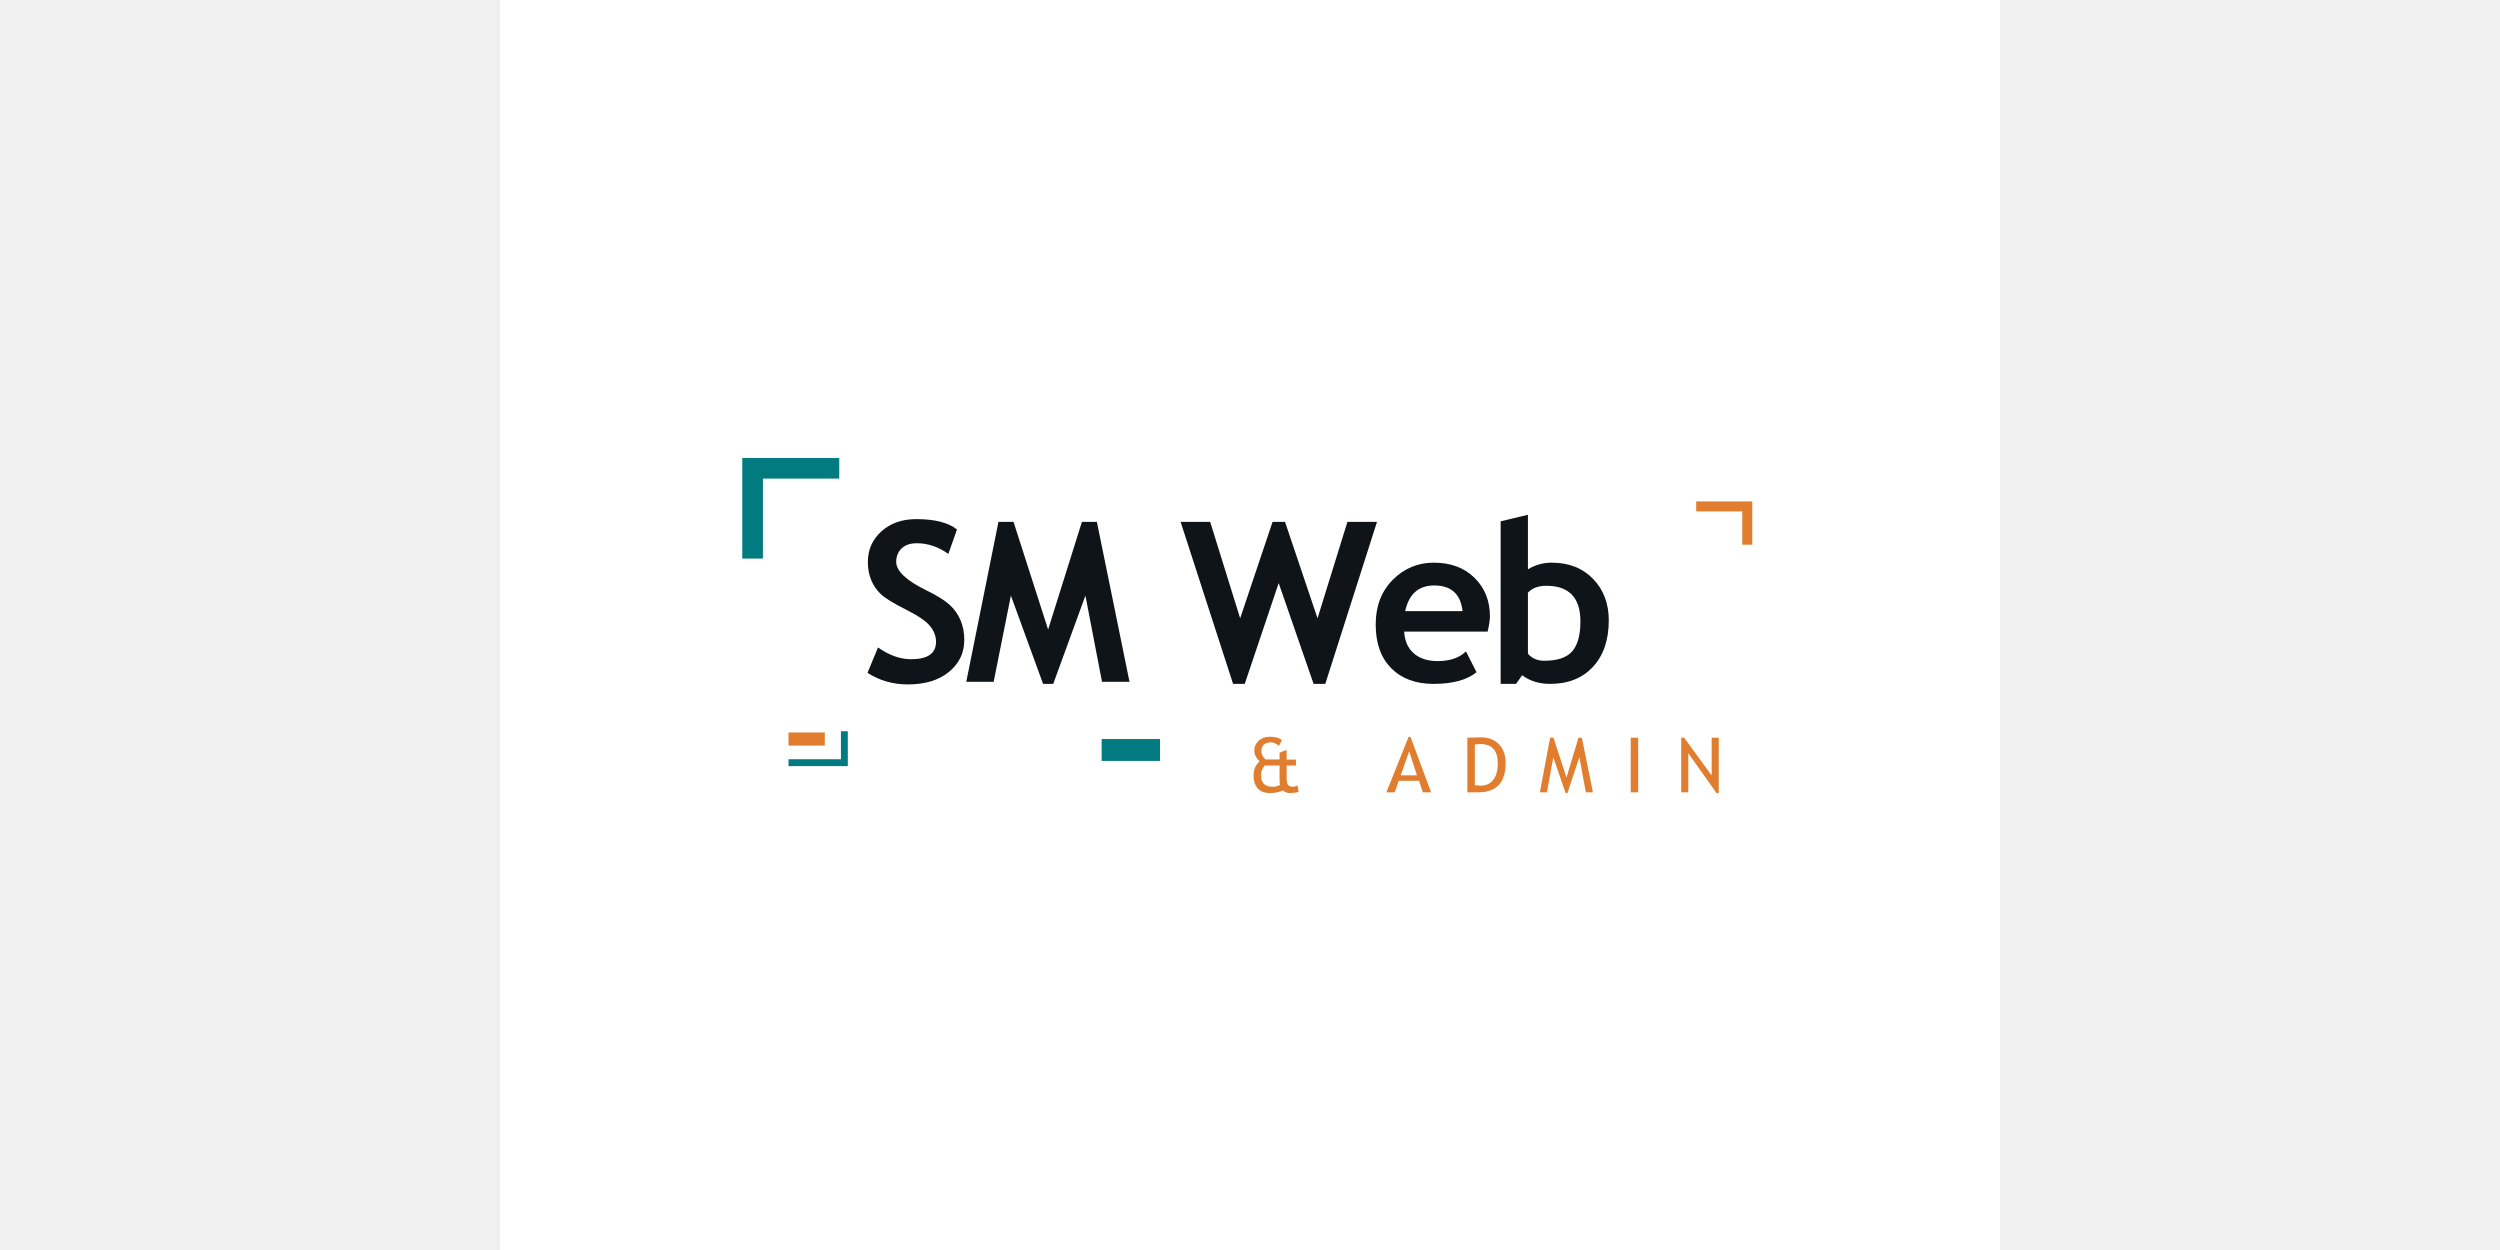
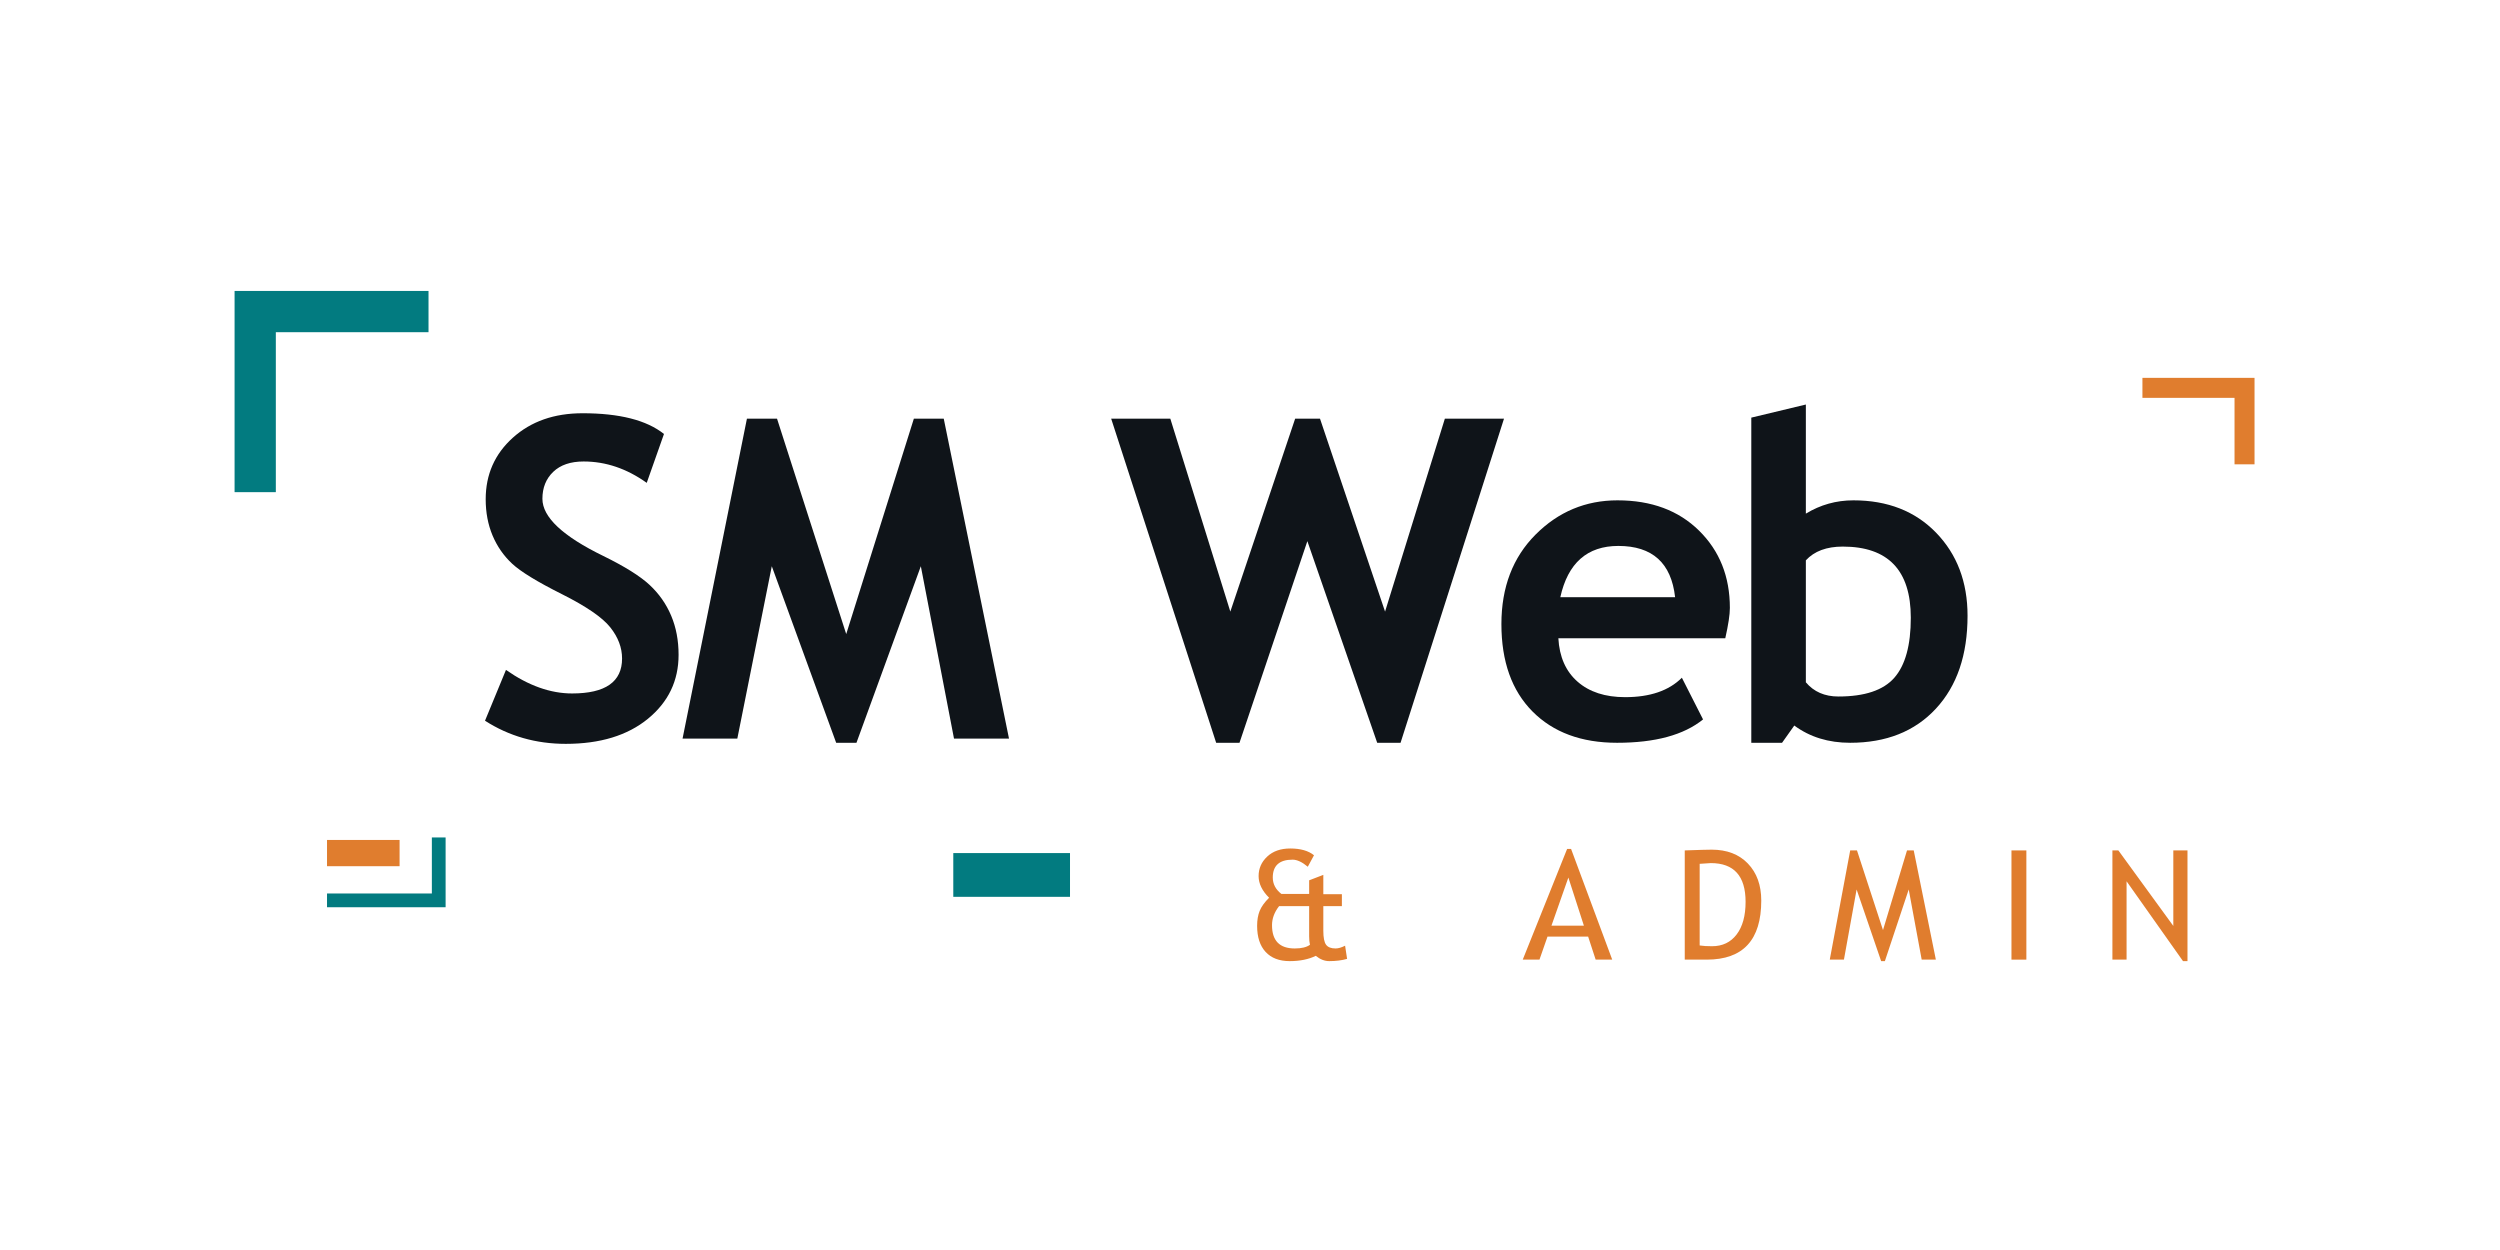
- <svg xmlns="http://www.w3.org/2000/svg" width="2000" zoomAndPan="magnify" viewBox="0 -375 1500 1500" height="1000" preserveAspectRatio="xMidYMid meet" version="1.0">
+ <svg xmlns="http://www.w3.org/2000/svg" width="2000" zoomAndPan="magnify" viewBox="0 0 1500 750" height="1000" preserveAspectRatio="xMidYMid meet" version="1.0">
  <defs>
    <g />
    <clipPath id="19565ad4c4">
      <rect x="0" width="610" y="0" height="107" />
    </clipPath>
    <clipPath id="5e944f1014">
      <rect x="0" width="904" y="0" height="313" />
    </clipPath>
  </defs>
-   <rect x="-150" width="1800" fill="#ffffff" y="-375" height="1500" fill-opacity="1" />
-   <rect x="-150" width="1800" fill="#ffffff" y="-375" height="1500" fill-opacity="1" />
+   <rect x="-150" width="1800" fill="#ffffff" y="-75" height="900" fill-opacity="1" />
+   <rect x="-150" width="1800" fill="#ffffff" y="-75" height="900" fill-opacity="1" />
  <g transform="matrix(1, 0, 0, 1, 747, 490)">
    <g clip-path="url(#19565ad4c4)">
      <g fill="#e07d2e" fill-opacity="1">
        <g transform="translate(0.913186, 85.78082)">
          <g>
            <path d="M 41.562 -2.281 C 37.227 -0.164 32.008 0.891 25.906 0.891 C 19.664 0.891 14.848 -0.945 11.453 -4.625 C 8.055 -8.312 6.359 -13.523 6.359 -20.266 C 6.359 -23.723 6.867 -26.719 7.891 -29.25 C 8.922 -31.789 10.805 -34.414 13.547 -37.125 C 9.348 -41.301 7.25 -45.641 7.25 -50.141 C 7.25 -54.703 8.969 -58.598 12.406 -61.828 C 15.852 -65.066 20.469 -66.688 26.25 -66.688 C 32.395 -66.688 37.141 -65.332 40.484 -62.625 L 36.766 -55.734 C 33.367 -58.566 30.328 -59.984 27.641 -59.984 C 19.711 -59.984 15.75 -56.406 15.75 -49.25 C 15.75 -45.375 17.477 -42.094 20.938 -39.406 L 37.578 -39.406 L 37.578 -47.594 L 46.078 -50.859 L 46.078 -39.281 L 57.219 -39.281 L 57.219 -32.109 L 46.078 -32.109 L 46.078 -17.359 C 46.078 -13.242 46.629 -10.438 47.734 -8.938 C 48.836 -7.445 50.742 -6.703 53.453 -6.703 C 55.066 -6.703 56.961 -7.254 59.141 -8.359 L 60.344 -0.453 C 57.207 0.441 53.629 0.891 49.609 0.891 C 46.836 0.891 44.156 -0.164 41.562 -2.281 Z M 37.578 -14.047 L 37.578 -32.109 L 19.547 -32.109 C 16.711 -28.473 15.297 -24.66 15.297 -20.672 C 15.297 -11.359 19.844 -6.703 28.938 -6.703 C 33 -6.703 36.039 -7.438 38.062 -8.906 C 37.738 -10.27 37.578 -11.984 37.578 -14.047 Z M 37.578 -14.047 " />
          </g>
        </g>
      </g>
      <g fill="#e07d2e" fill-opacity="1">
        <g transform="translate(102.232, 85.78082)">
          <g />
        </g>
      </g>
      <g fill="#e07d2e" fill-opacity="1">
        <g transform="translate(166.4734, 85.78082)">
          <g>
            <path d="M 43.922 0 L 39.406 -13.828 L 15.031 -13.828 L 10.203 0 L 0.172 0 L 26.797 -66.422 L 29.172 -66.422 L 53.859 0 Z M 27.547 -49.25 L 17.406 -20.391 L 36.859 -20.391 Z M 27.547 -49.25 " />
          </g>
        </g>
      </g>
      <g fill="#e07d2e" fill-opacity="1">
        <g transform="translate(257.1476, 85.78082)">
          <g>
            <path d="M 19.906 0 L 6.703 0 L 6.703 -65.531 C 15.117 -65.832 20.504 -65.984 22.859 -65.984 C 32.016 -65.984 39.258 -63.203 44.594 -57.641 C 49.938 -52.078 52.609 -44.672 52.609 -35.422 C 52.609 -11.805 41.707 0 19.906 0 Z M 15.656 -57.484 L 15.656 -8.5 C 17.656 -8.195 20.129 -8.047 23.078 -8.047 C 29.336 -8.047 34.254 -10.395 37.828 -15.094 C 41.41 -19.789 43.203 -26.316 43.203 -34.672 C 43.203 -50.172 36.242 -57.922 22.328 -57.922 C 21.484 -57.922 19.258 -57.773 15.656 -57.484 Z M 15.656 -57.484 " />
          </g>
        </g>
      </g>
      <g fill="#e07d2e" fill-opacity="1">
        <g transform="translate(349.9686, 85.78082)">
          <g>
            <path d="M 56.047 0 L 48.266 -42.094 L 33.953 0.891 L 31.719 0.891 L 17 -42.094 L 9.391 0 L 0.891 0 L 13.156 -65.531 L 17.219 -65.531 L 32.828 -17.719 L 47.234 -65.531 L 51.266 -65.531 L 64.547 0 Z M 56.047 0 " />
          </g>
        </g>
      </g>
      <g fill="#e07d2e" fill-opacity="1">
        <g transform="translate(451.6004, 85.78082)">
          <g>
            <path d="M 8.281 0 L 8.281 -65.531 L 17.219 -65.531 L 17.219 0 Z M 8.281 0 " />
          </g>
        </g>
      </g>
      <g fill="#e07d2e" fill-opacity="1">
        <g transform="translate(513.7398, 85.78082)">
          <g>
            <path d="M 49.062 0.891 L 15.203 -47.016 L 15.203 0 L 6.703 0 L 6.703 -65.531 L 10.281 -65.531 L 43.25 -20.219 L 43.25 -65.531 L 51.75 -65.531 L 51.75 0.891 Z M 49.062 0.891 " />
          </g>
        </g>
      </g>
    </g>
  </g>
  <g transform="matrix(1, 0, 0, 1, 280, 191)">
    <g clip-path="url(#5e944f1014)">
      <g fill="#0f1419" fill-opacity="1">
        <g transform="translate(0.539179, 252.0447)">
          <g>
            <path d="M 10.469 -10.609 L 23.047 -41.109 C 36.484 -31.68 49.707 -26.969 62.719 -26.969 C 82.707 -26.969 92.703 -33.953 92.703 -47.922 C 92.703 -54.473 90.344 -60.711 85.625 -66.641 C 80.914 -72.578 71.207 -79.234 56.5 -86.609 C 41.789 -93.984 31.879 -100.051 26.766 -104.812 C 21.66 -109.57 17.734 -115.223 14.984 -121.766 C 12.242 -128.316 10.875 -135.562 10.875 -143.5 C 10.875 -158.344 16.305 -170.648 27.172 -180.422 C 38.035 -190.203 51.977 -195.094 69 -195.094 C 91.176 -195.094 107.457 -190.945 117.844 -182.656 L 107.5 -153.328 C 95.539 -161.879 82.926 -166.156 69.656 -166.156 C 61.801 -166.156 55.711 -164.082 51.391 -159.938 C 47.066 -155.789 44.906 -150.398 44.906 -143.766 C 44.906 -132.766 57.082 -121.332 81.438 -109.469 C 94.27 -103.176 103.523 -97.391 109.203 -92.109 C 114.879 -86.828 119.195 -80.672 122.156 -73.641 C 125.125 -66.617 126.609 -58.785 126.609 -50.141 C 126.609 -34.609 120.477 -21.82 108.219 -11.781 C 95.957 -1.75 79.523 3.266 58.922 3.266 C 41.023 3.266 24.875 -1.359 10.469 -10.609 Z M 10.469 -10.609 " />
          </g>
        </g>
      </g>
      <g fill="#0f1419" fill-opacity="1">
        <g transform="translate(126.9057, 252.0447)">
          <g>
            <path d="M 198.5 0.125 L 165.5 0.125 L 145.594 -103.312 L 106.969 2.625 L 94.797 2.625 L 56.172 -103.312 L 35.484 0.125 L 2.625 0.125 L 41.25 -191.828 L 59.312 -191.828 L 100.828 -62.594 L 141.406 -191.828 L 159.344 -191.828 Z M 198.5 0.125 " />
          </g>
        </g>
      </g>
      <g fill="#0f1419" fill-opacity="1">
        <g transform="translate(315.992, 252.0447)">
          <g />
        </g>
      </g>
      <g fill="#0f1419" fill-opacity="1">
        <g transform="translate(386.0546, 252.0447)">
          <g>
            <path d="M 174.281 2.625 L 160.266 2.625 L 118.359 -118.359 L 77.641 2.625 L 63.641 2.625 L 0.656 -191.828 L 36.141 -191.828 L 72.141 -76.078 L 111.031 -191.828 L 125.953 -191.828 L 164.984 -76.078 L 200.859 -191.828 L 236.344 -191.828 Z M 174.281 2.625 " />
          </g>
        </g>
      </g>
      <g fill="#0f1419" fill-opacity="1">
        <g transform="translate(612.3277, 252.0447)">
          <g>
            <path d="M 142.844 -60.094 L 42.688 -60.094 C 43.301 -48.926 47.141 -40.242 54.203 -34.047 C 61.273 -27.848 70.789 -24.75 82.75 -24.75 C 97.676 -24.75 109.023 -28.633 116.797 -36.406 L 129.5 -11.391 C 117.977 -2.047 100.781 2.625 77.906 2.625 C 56.52 2.625 39.609 -3.633 27.172 -16.156 C 14.734 -28.688 8.516 -46.172 8.516 -68.609 C 8.516 -90.691 15.344 -108.582 29 -122.281 C 42.664 -135.988 59.055 -142.844 78.172 -142.844 C 98.504 -142.844 114.82 -136.773 127.125 -124.641 C 139.438 -112.516 145.594 -97.066 145.594 -78.297 C 145.594 -74.285 144.676 -68.219 142.844 -60.094 Z M 43.859 -84.719 L 112.734 -84.719 C 110.461 -105.227 99.113 -115.484 78.688 -115.484 C 60.008 -115.484 48.398 -105.227 43.859 -84.719 Z M 43.859 -84.719 " />
          </g>
        </g>
      </g>
      <g fill="#0f1419" fill-opacity="1">
        <g transform="translate(755.7163, 252.0447)">
          <g>
            <path d="M 40.859 -7.719 L 33.516 2.625 L 15.062 2.625 L 15.062 -192.469 L 47.797 -200.328 L 47.797 -134.859 C 56.523 -140.18 66.035 -142.844 76.328 -142.844 C 96.848 -142.844 113.391 -136.363 125.953 -123.406 C 138.523 -110.445 144.812 -93.836 144.812 -73.578 C 144.812 -50.098 138.484 -31.523 125.828 -17.859 C 113.172 -4.203 96.02 2.625 74.375 2.625 C 61.363 2.625 50.191 -0.82 40.859 -7.719 Z M 47.797 -106.844 L 47.797 -33.656 C 52.598 -27.977 59.098 -25.141 67.297 -25.141 C 83.098 -25.141 94.289 -28.891 100.875 -36.391 C 107.469 -43.898 110.766 -55.906 110.766 -72.406 C 110.766 -100.863 97.148 -115.094 69.922 -115.094 C 60.234 -115.094 52.859 -112.344 47.797 -106.844 Z M 47.797 -106.844 " />
          </g>
        </g>
      </g>
    </g>
  </g>
  <path stroke-linecap="butt" transform="matrix(0.75, 0, 0, 0.75, 140.7456, 174.5678)" fill="none" stroke-linejoin="miter" d="M 16.501 160.967 L 16.501 16.498 L 155.152 16.498 " stroke="#027b80" stroke-width="33" stroke-opacity="1" stroke-miterlimit="4" />
  <path stroke-linecap="butt" transform="matrix(0.75, 0, 0, 0.75, 196.2093, 502.4736)" fill="none" stroke-linejoin="miter" d="M 89.372 -0.001 L 89.372 50.327 L 0.002 50.327 " stroke="#027b80" stroke-width="11" stroke-opacity="1" stroke-miterlimit="4" />
  <path stroke-linecap="butt" transform="matrix(0.75, 0, 0, 0.75, 196.2093, 503.9736)" fill="none" stroke-linejoin="miter" d="M 0.002 10.499 L 58.054 10.499 " stroke="#e07d2e" stroke-width="21" stroke-opacity="1" stroke-miterlimit="4" />
  <path stroke-linecap="butt" transform="matrix(0.75, 0, 0, 0.75, 571.9716, 511.8486)" fill="none" stroke-linejoin="miter" d="M 0.001 17.499 L 93.376 17.499 " stroke="#027b80" stroke-width="35" stroke-opacity="1" stroke-miterlimit="4" />
  <path stroke-linecap="butt" transform="matrix(0.75, 0, 0, 0.75, 1285.46, 226.7102)" fill="none" stroke-linejoin="miter" d="M 81.678 69.178 L 81.678 8.001 L 8.001 8.001 L 8.001 0.131 " stroke="#e07d2e" stroke-width="16" stroke-opacity="1" stroke-miterlimit="4" />
</svg>
